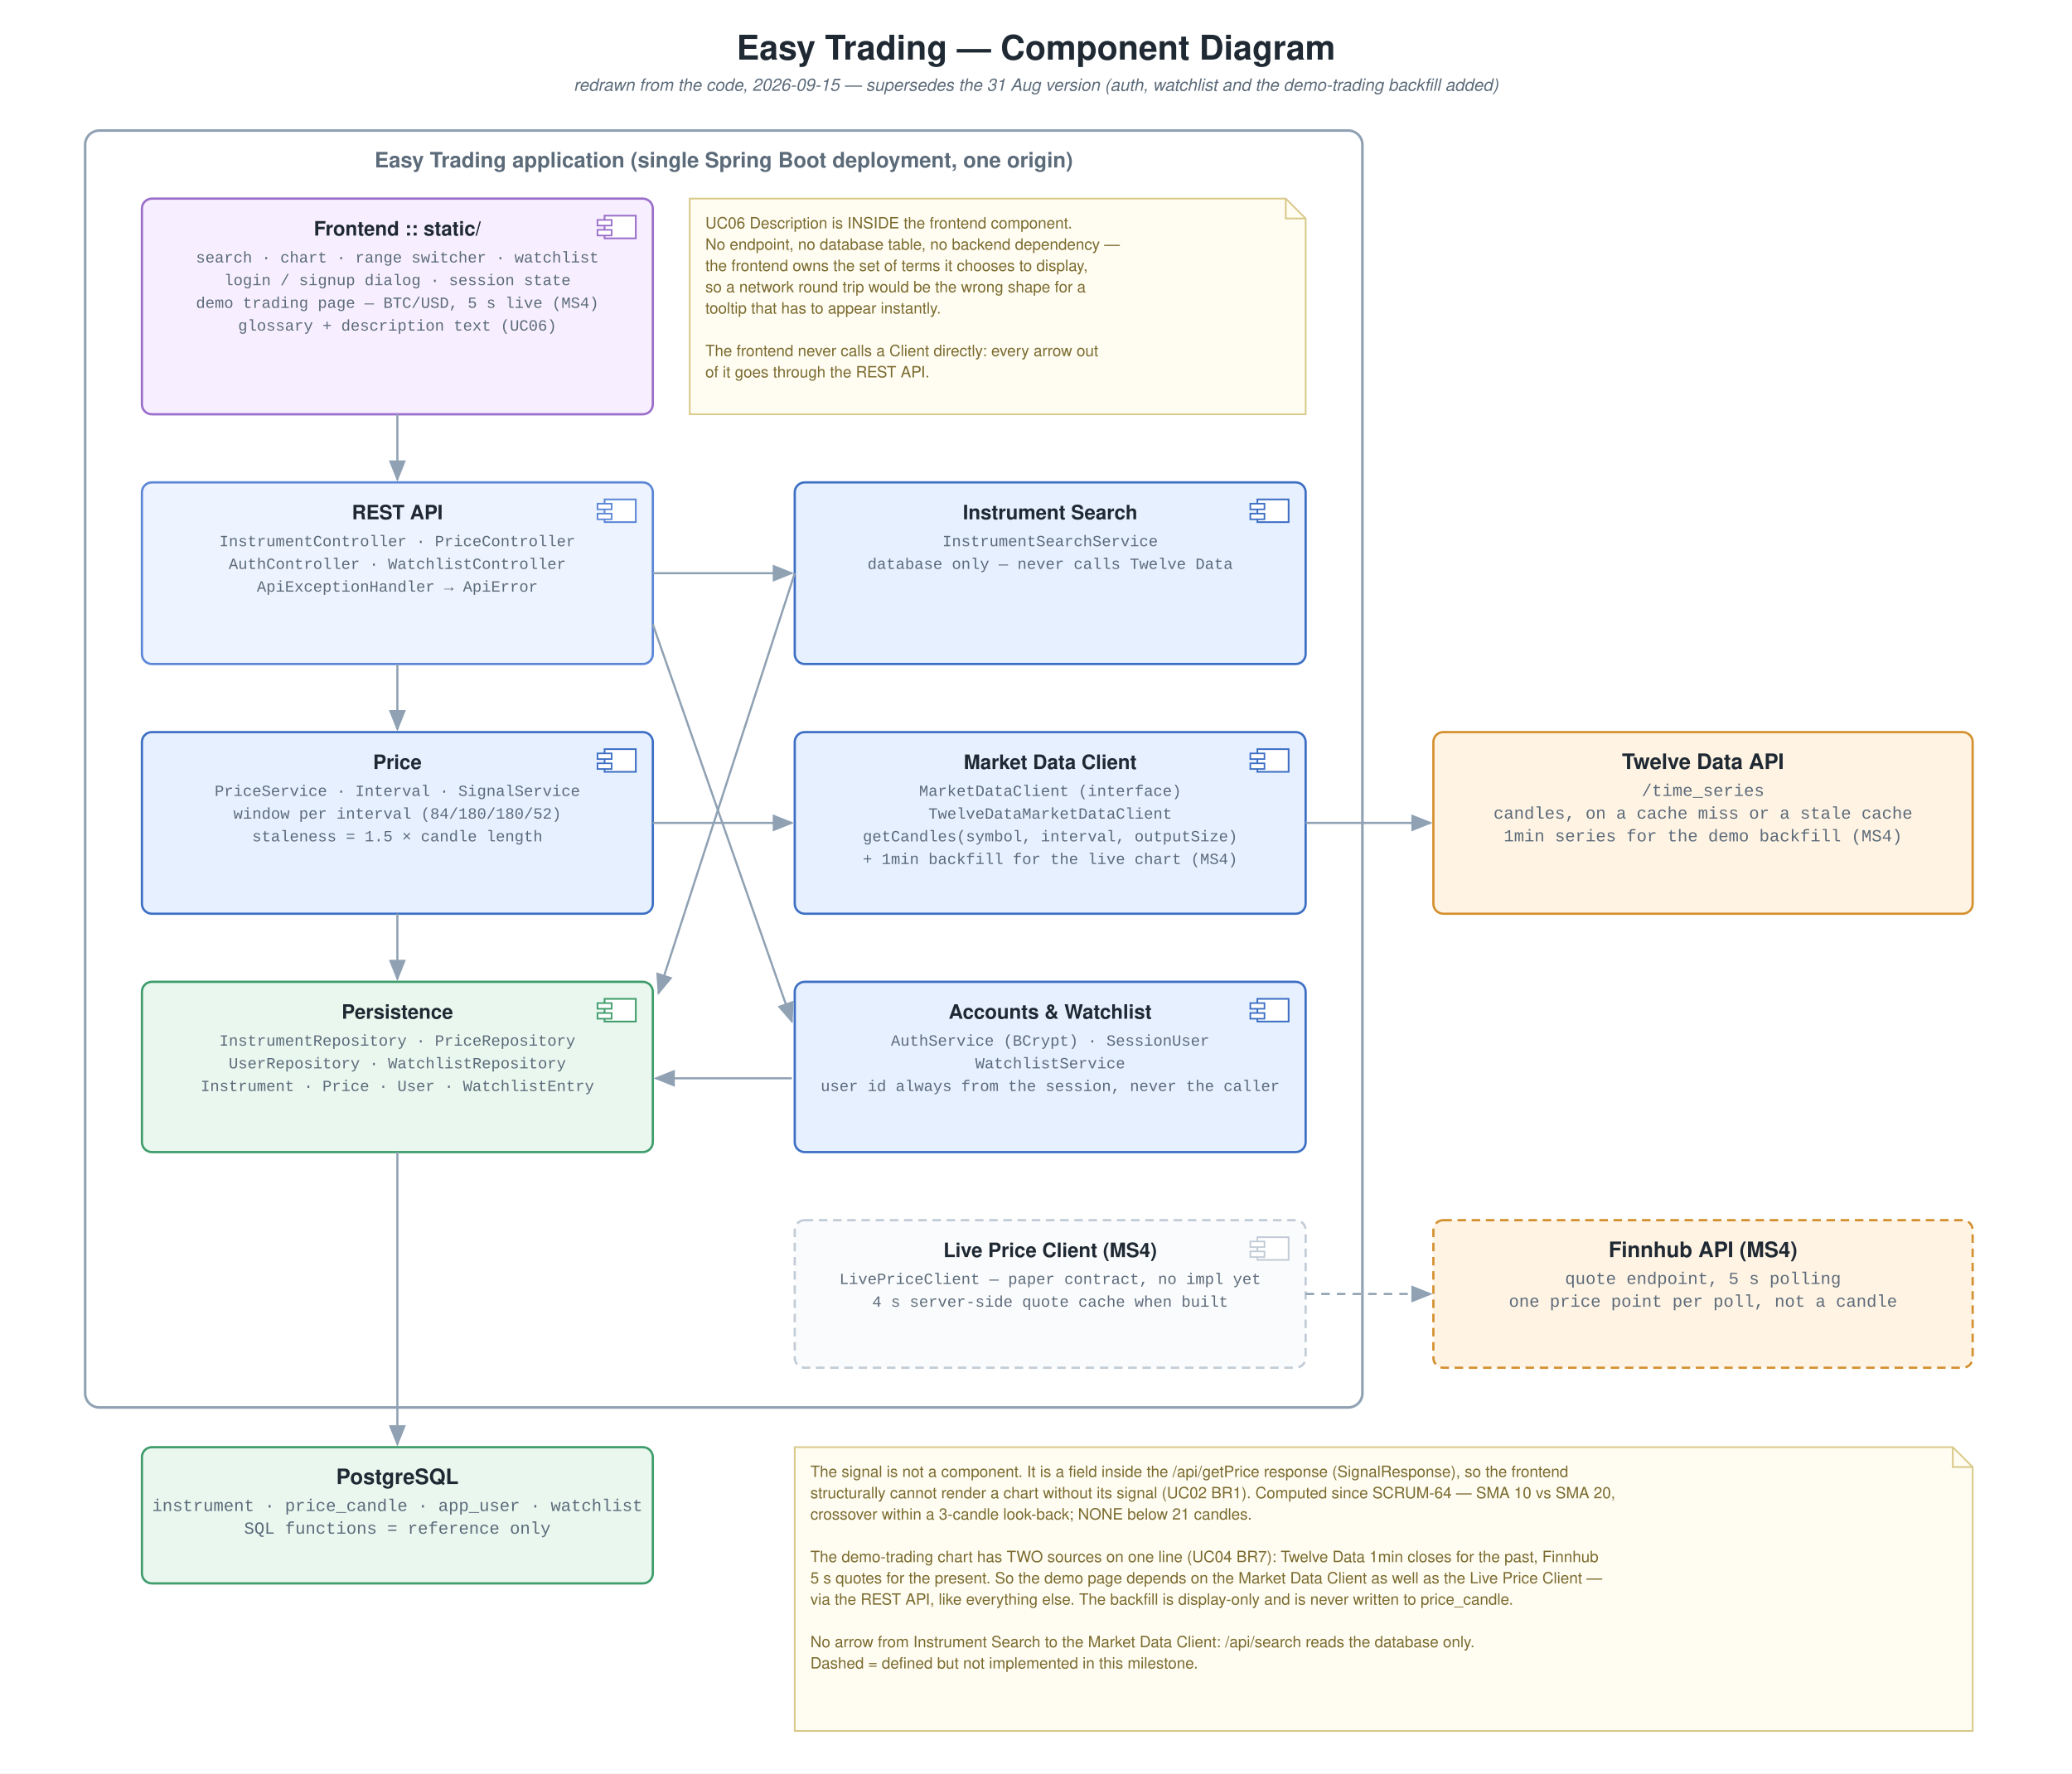
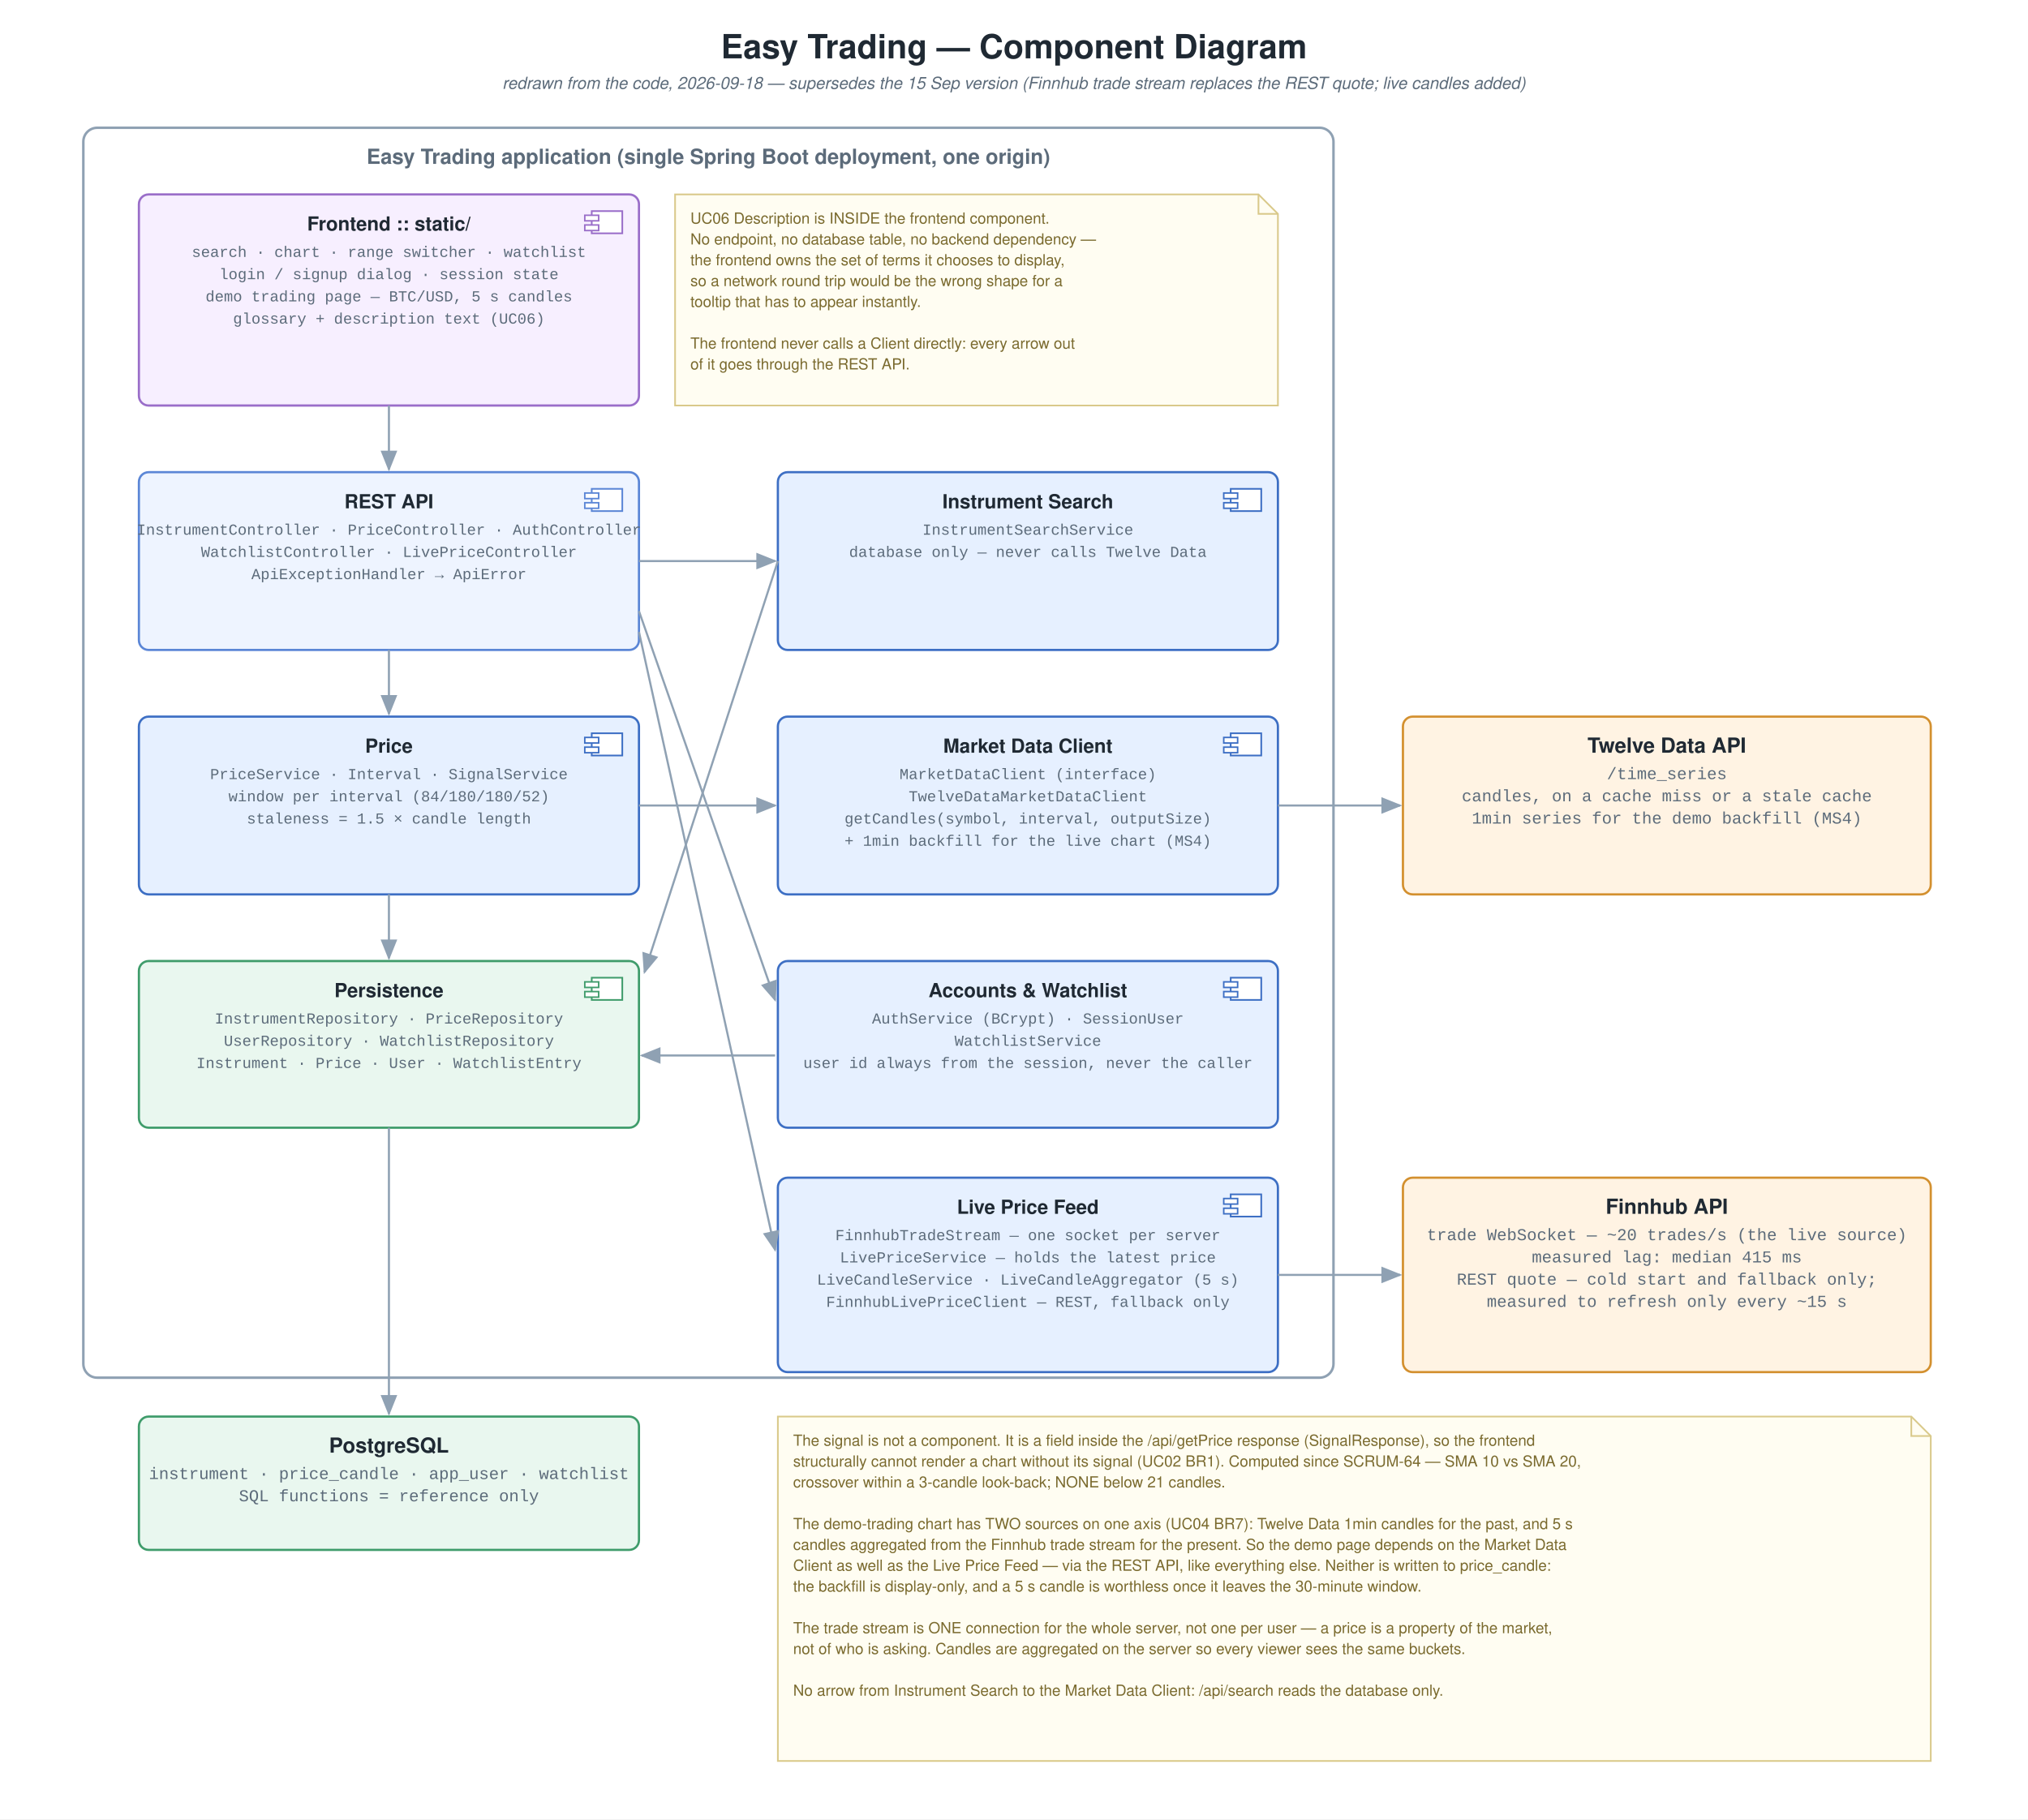
- <svg xmlns="http://www.w3.org/2000/svg" width="1460" height="1250" viewBox="0 0 1460 1250" font-family="'Helvetica Neue',Helvetica,Arial,sans-serif">
+ <svg xmlns="http://www.w3.org/2000/svg" width="1460" height="1310" viewBox="0 0 1460 1310" font-family="'Helvetica Neue',Helvetica,Arial,sans-serif">
  <defs>
    <marker id="arw" markerWidth="10" markerHeight="8" refX="9" refY="4" orient="auto">
      <path d="M0,0 L10,4 L0,8 z" fill="#8fa1b3" />
    </marker>
    <marker id="arwo" markerWidth="11" markerHeight="9" refX="10" refY="4.5" orient="auto">
      <path d="M0,0 L11,4.5 L0,9" fill="none" stroke="#8fa1b3" stroke-width="1.4" />
    </marker>
    <marker id="arwk" markerWidth="11" markerHeight="9" refX="10" refY="4.5" orient="auto">
      <path d="M0,0 L11,4.5 L0,9" fill="none" stroke="#1f2933" stroke-width="1.4" />
    </marker>
    <marker id="arwp" markerWidth="11" markerHeight="9" refX="10" refY="4.5" orient="auto">
      <path d="M0,0 L11,4.5 L0,9" fill="none" stroke="#9a6ec9" stroke-width="1.5" />
    </marker>
    <marker id="arwi" markerWidth="11" markerHeight="9" refX="10" refY="4.5" orient="auto">
      <path d="M0,0 L11,4.5 L0,9" fill="none" stroke="#3f9c6b" stroke-width="1.5" />
    </marker>
  </defs>
-   <rect width="1460" height="1250" fill="#ffffff" />
+   <rect width="1460" height="1310" fill="#ffffff" />
  <text x="730.0" y="42" font-size="24" fill="#1f2933" text-anchor="middle" font-weight="700" font-style="normal">Easy Trading — Component Diagram</text>
-   <text x="730.0" y="64" font-size="12" fill="#5c6b7a" text-anchor="middle" font-weight="normal" font-style="italic">redrawn from the code, 2026-09-15 — supersedes the 31 Aug version (auth, watchlist and the demo-trading backfill added)</text>
+   <text x="730.0" y="64" font-size="12" fill="#5c6b7a" text-anchor="middle" font-weight="normal" font-style="italic">redrawn from the code, 2026-09-18 — supersedes the 15 Sep version (Finnhub trade stream replaces the REST quote; live candles added)</text>
  <rect x="60" y="92" width="900" height="900" rx="10" fill="none" stroke="#8fa1b3" stroke-width="1.8" />
  <text x="510.0" y="118" font-size="15" fill="#5c6b7a" text-anchor="middle" font-weight="600" font-style="normal">Easy Trading application  (single Spring Boot deployment, one origin)</text>
  <rect x="100" y="140" width="360" height="152" rx="7" fill="#f7efff" stroke="#9a6ec9" stroke-width="1.6" />
  <text x="280.0" y="166" font-size="14" fill="#1f2933" text-anchor="middle" font-weight="600" font-style="normal">Frontend  ::  static/</text>
  <text x="280.0" y="185" font-size="11" fill="#5c6b7a" text-anchor="middle" font-weight="normal" font-family="'SFMono-Regular',Consolas,'Liberation Mono',monospace" font-style="normal">search · chart · range switcher · watchlist</text>
  <text x="280.0" y="201" font-size="11" fill="#5c6b7a" text-anchor="middle" font-weight="normal" font-family="'SFMono-Regular',Consolas,'Liberation Mono',monospace" font-style="normal">login / signup dialog · session state</text>
-   <text x="280.0" y="217" font-size="11" fill="#5c6b7a" text-anchor="middle" font-weight="normal" font-family="'SFMono-Regular',Consolas,'Liberation Mono',monospace" font-style="normal">demo trading page — BTC/USD, 5 s live (MS4)</text>
+   <text x="280.0" y="217" font-size="11" fill="#5c6b7a" text-anchor="middle" font-weight="normal" font-family="'SFMono-Regular',Consolas,'Liberation Mono',monospace" font-style="normal">demo trading page — BTC/USD, 5 s candles</text>
  <text x="280.0" y="233" font-size="11" fill="#5c6b7a" text-anchor="middle" font-weight="normal" font-family="'SFMono-Regular',Consolas,'Liberation Mono',monospace" font-style="normal">glossary + description text (UC06)</text>
  <rect x="426" y="152" width="22" height="16" fill="#fff" stroke="#9a6ec9" stroke-width="1.2" />
  <rect x="421" y="155" width="10" height="4" fill="#fff" stroke="#9a6ec9" stroke-width="1.1" />
  <rect x="421" y="162" width="10" height="4" fill="#fff" stroke="#9a6ec9" stroke-width="1.1" />
  <path d="M486,140 h420 l14,14 v138 h-434 v-152 z" fill="#fffdf2" stroke="#d9c98a" stroke-width="1.2" />
  <path d="M906,140 v14 h14" fill="none" stroke="#d9c98a" stroke-width="1.2" />
  <text x="497" y="161" font-size="11" fill="#7a6a2e" text-anchor="start" font-weight="normal" font-style="normal">UC06 Description is INSIDE the frontend component.</text>
  <text x="497" y="176" font-size="11" fill="#7a6a2e" text-anchor="start" font-weight="normal" font-style="normal">No endpoint, no database table, no backend dependency —</text>
  <text x="497" y="191" font-size="11" fill="#7a6a2e" text-anchor="start" font-weight="normal" font-style="normal">the frontend owns the set of terms it chooses to display,</text>
  <text x="497" y="206" font-size="11" fill="#7a6a2e" text-anchor="start" font-weight="normal" font-style="normal">so a network round trip would be the wrong shape for a</text>
  <text x="497" y="221" font-size="11" fill="#7a6a2e" text-anchor="start" font-weight="normal" font-style="normal">tooltip that has to appear instantly.</text>
  <text x="497" y="236" font-size="11" fill="#7a6a2e" text-anchor="start" font-weight="normal" font-style="normal" />
  <text x="497" y="251" font-size="11" fill="#7a6a2e" text-anchor="start" font-weight="normal" font-style="normal">The frontend never calls a Client directly: every arrow out</text>
  <text x="497" y="266" font-size="11" fill="#7a6a2e" text-anchor="start" font-weight="normal" font-style="normal">of it goes through the REST API.</text>
  <rect x="100" y="340" width="360" height="128" rx="7" fill="#eef4ff" stroke="#5b86d6" stroke-width="1.6" />
  <text x="280.0" y="366" font-size="14" fill="#1f2933" text-anchor="middle" font-weight="600" font-style="normal">REST API</text>
-   <text x="280.0" y="385" font-size="11" fill="#5c6b7a" text-anchor="middle" font-weight="normal" font-family="'SFMono-Regular',Consolas,'Liberation Mono',monospace" font-style="normal">InstrumentController · PriceController</text>
-   <text x="280.0" y="401" font-size="11" fill="#5c6b7a" text-anchor="middle" font-weight="normal" font-family="'SFMono-Regular',Consolas,'Liberation Mono',monospace" font-style="normal">AuthController · WatchlistController</text>
+   <text x="280.0" y="385" font-size="11" fill="#5c6b7a" text-anchor="middle" font-weight="normal" font-family="'SFMono-Regular',Consolas,'Liberation Mono',monospace" font-style="normal">InstrumentController · PriceController · AuthController</text>
+   <text x="280.0" y="401" font-size="11" fill="#5c6b7a" text-anchor="middle" font-weight="normal" font-family="'SFMono-Regular',Consolas,'Liberation Mono',monospace" font-style="normal">WatchlistController · LivePriceController</text>
  <text x="280.0" y="417" font-size="11" fill="#5c6b7a" text-anchor="middle" font-weight="normal" font-family="'SFMono-Regular',Consolas,'Liberation Mono',monospace" font-style="normal">ApiExceptionHandler → ApiError</text>
  <rect x="426" y="352" width="22" height="16" fill="#fff" stroke="#5b86d6" stroke-width="1.2" />
  <rect x="421" y="355" width="10" height="4" fill="#fff" stroke="#5b86d6" stroke-width="1.1" />
  <rect x="421" y="362" width="10" height="4" fill="#fff" stroke="#5b86d6" stroke-width="1.1" />
  <rect x="560" y="340" width="360" height="128" rx="7" fill="#e6f0ff" stroke="#3d6fc4" stroke-width="1.6" />
  <text x="740.0" y="366" font-size="14" fill="#1f2933" text-anchor="middle" font-weight="600" font-style="normal">Instrument Search</text>
  <text x="740.0" y="385" font-size="11" fill="#5c6b7a" text-anchor="middle" font-weight="normal" font-family="'SFMono-Regular',Consolas,'Liberation Mono',monospace" font-style="normal">InstrumentSearchService</text>
  <text x="740.0" y="401" font-size="11" fill="#5c6b7a" text-anchor="middle" font-weight="normal" font-family="'SFMono-Regular',Consolas,'Liberation Mono',monospace" font-style="normal">database only — never calls Twelve Data</text>
  <rect x="886" y="352" width="22" height="16" fill="#fff" stroke="#3d6fc4" stroke-width="1.2" />
  <rect x="881" y="355" width="10" height="4" fill="#fff" stroke="#3d6fc4" stroke-width="1.1" />
  <rect x="881" y="362" width="10" height="4" fill="#fff" stroke="#3d6fc4" stroke-width="1.1" />
  <rect x="100" y="516" width="360" height="128" rx="7" fill="#e6f0ff" stroke="#3d6fc4" stroke-width="1.6" />
  <text x="280.0" y="542" font-size="14" fill="#1f2933" text-anchor="middle" font-weight="600" font-style="normal">Price</text>
  <text x="280.0" y="561" font-size="11" fill="#5c6b7a" text-anchor="middle" font-weight="normal" font-family="'SFMono-Regular',Consolas,'Liberation Mono',monospace" font-style="normal">PriceService · Interval · SignalService</text>
  <text x="280.0" y="577" font-size="11" fill="#5c6b7a" text-anchor="middle" font-weight="normal" font-family="'SFMono-Regular',Consolas,'Liberation Mono',monospace" font-style="normal">window per interval (84/180/180/52)</text>
  <text x="280.0" y="593" font-size="11" fill="#5c6b7a" text-anchor="middle" font-weight="normal" font-family="'SFMono-Regular',Consolas,'Liberation Mono',monospace" font-style="normal">staleness = 1.5 × candle length</text>
  <rect x="426" y="528" width="22" height="16" fill="#fff" stroke="#3d6fc4" stroke-width="1.2" />
  <rect x="421" y="531" width="10" height="4" fill="#fff" stroke="#3d6fc4" stroke-width="1.1" />
  <rect x="421" y="538" width="10" height="4" fill="#fff" stroke="#3d6fc4" stroke-width="1.1" />
  <rect x="560" y="516" width="360" height="128" rx="7" fill="#e6f0ff" stroke="#3d6fc4" stroke-width="1.6" />
  <text x="740.0" y="542" font-size="14" fill="#1f2933" text-anchor="middle" font-weight="600" font-style="normal">Market Data Client</text>
  <text x="740.0" y="561" font-size="11" fill="#5c6b7a" text-anchor="middle" font-weight="normal" font-family="'SFMono-Regular',Consolas,'Liberation Mono',monospace" font-style="normal">MarketDataClient (interface)</text>
  <text x="740.0" y="577" font-size="11" fill="#5c6b7a" text-anchor="middle" font-weight="normal" font-family="'SFMono-Regular',Consolas,'Liberation Mono',monospace" font-style="normal">TwelveDataMarketDataClient</text>
  <text x="740.0" y="593" font-size="11" fill="#5c6b7a" text-anchor="middle" font-weight="normal" font-family="'SFMono-Regular',Consolas,'Liberation Mono',monospace" font-style="normal">getCandles(symbol, interval, outputSize)</text>
  <text x="740.0" y="609" font-size="11" fill="#5c6b7a" text-anchor="middle" font-weight="normal" font-family="'SFMono-Regular',Consolas,'Liberation Mono',monospace" font-style="normal">+ 1min backfill for the live chart (MS4)</text>
  <rect x="886" y="528" width="22" height="16" fill="#fff" stroke="#3d6fc4" stroke-width="1.2" />
  <rect x="881" y="531" width="10" height="4" fill="#fff" stroke="#3d6fc4" stroke-width="1.1" />
  <rect x="881" y="538" width="10" height="4" fill="#fff" stroke="#3d6fc4" stroke-width="1.1" />
  <rect x="100" y="692" width="360" height="120" rx="7" fill="#e9f7ef" stroke="#3f9c6b" stroke-width="1.6" />
  <text x="280.0" y="718" font-size="14" fill="#1f2933" text-anchor="middle" font-weight="600" font-style="normal">Persistence</text>
  <text x="280.0" y="737" font-size="11" fill="#5c6b7a" text-anchor="middle" font-weight="normal" font-family="'SFMono-Regular',Consolas,'Liberation Mono',monospace" font-style="normal">InstrumentRepository · PriceRepository</text>
  <text x="280.0" y="753" font-size="11" fill="#5c6b7a" text-anchor="middle" font-weight="normal" font-family="'SFMono-Regular',Consolas,'Liberation Mono',monospace" font-style="normal">UserRepository · WatchlistRepository</text>
  <text x="280.0" y="769" font-size="11" fill="#5c6b7a" text-anchor="middle" font-weight="normal" font-family="'SFMono-Regular',Consolas,'Liberation Mono',monospace" font-style="normal">Instrument · Price · User · WatchlistEntry</text>
  <rect x="426" y="704" width="22" height="16" fill="#fff" stroke="#3f9c6b" stroke-width="1.2" />
  <rect x="421" y="707" width="10" height="4" fill="#fff" stroke="#3f9c6b" stroke-width="1.1" />
  <rect x="421" y="714" width="10" height="4" fill="#fff" stroke="#3f9c6b" stroke-width="1.1" />
  <rect x="560" y="692" width="360" height="120" rx="7" fill="#e6f0ff" stroke="#3d6fc4" stroke-width="1.6" />
  <text x="740.0" y="718" font-size="14" fill="#1f2933" text-anchor="middle" font-weight="600" font-style="normal">Accounts &amp; Watchlist</text>
  <text x="740.0" y="737" font-size="11" fill="#5c6b7a" text-anchor="middle" font-weight="normal" font-family="'SFMono-Regular',Consolas,'Liberation Mono',monospace" font-style="normal">AuthService (BCrypt) · SessionUser</text>
  <text x="740.0" y="753" font-size="11" fill="#5c6b7a" text-anchor="middle" font-weight="normal" font-family="'SFMono-Regular',Consolas,'Liberation Mono',monospace" font-style="normal">WatchlistService</text>
  <text x="740.0" y="769" font-size="11" fill="#5c6b7a" text-anchor="middle" font-weight="normal" font-family="'SFMono-Regular',Consolas,'Liberation Mono',monospace" font-style="normal">user id always from the session, never the caller</text>
  <rect x="886" y="704" width="22" height="16" fill="#fff" stroke="#3d6fc4" stroke-width="1.2" />
  <rect x="881" y="707" width="10" height="4" fill="#fff" stroke="#3d6fc4" stroke-width="1.1" />
  <rect x="881" y="714" width="10" height="4" fill="#fff" stroke="#3d6fc4" stroke-width="1.1" />
-   <rect x="560" y="860" width="360" height="104" rx="7" fill="#fafbfc" stroke="#c2ccd6" stroke-width="1.6" stroke-dasharray="6 4" />
-   <text x="740.0" y="886" font-size="14" fill="#1f2933" text-anchor="middle" font-weight="600" font-style="normal">Live Price Client   (MS4)</text>
-   <text x="740.0" y="905" font-size="11" fill="#5c6b7a" text-anchor="middle" font-weight="normal" font-family="'SFMono-Regular',Consolas,'Liberation Mono',monospace" font-style="normal">LivePriceClient — paper contract, no impl yet</text>
-   <text x="740.0" y="921" font-size="11" fill="#5c6b7a" text-anchor="middle" font-weight="normal" font-family="'SFMono-Regular',Consolas,'Liberation Mono',monospace" font-style="normal">4 s server-side quote cache when built</text>
-   <rect x="886" y="872" width="22" height="16" fill="#fff" stroke="#c2ccd6" stroke-width="1.2" />
-   <rect x="881" y="875" width="10" height="4" fill="#fff" stroke="#c2ccd6" stroke-width="1.1" />
-   <rect x="881" y="882" width="10" height="4" fill="#fff" stroke="#c2ccd6" stroke-width="1.1" />
+   <rect x="560" y="848" width="360" height="140" rx="7" fill="#e6f0ff" stroke="#3d6fc4" stroke-width="1.6" />
+   <text x="740.0" y="874" font-size="14" fill="#1f2933" text-anchor="middle" font-weight="600" font-style="normal">Live Price Feed</text>
+   <text x="740.0" y="893" font-size="11" fill="#5c6b7a" text-anchor="middle" font-weight="normal" font-family="'SFMono-Regular',Consolas,'Liberation Mono',monospace" font-style="normal">FinnhubTradeStream — one socket per server</text>
+   <text x="740.0" y="909" font-size="11" fill="#5c6b7a" text-anchor="middle" font-weight="normal" font-family="'SFMono-Regular',Consolas,'Liberation Mono',monospace" font-style="normal">LivePriceService — holds the latest price</text>
+   <text x="740.0" y="925" font-size="11" fill="#5c6b7a" text-anchor="middle" font-weight="normal" font-family="'SFMono-Regular',Consolas,'Liberation Mono',monospace" font-style="normal">LiveCandleService · LiveCandleAggregator (5 s)</text>
+   <text x="740.0" y="941" font-size="11" fill="#5c6b7a" text-anchor="middle" font-weight="normal" font-family="'SFMono-Regular',Consolas,'Liberation Mono',monospace" font-style="normal">FinnhubLivePriceClient — REST, fallback only</text>
+   <rect x="886" y="860" width="22" height="16" fill="#fff" stroke="#3d6fc4" stroke-width="1.2" />
+   <rect x="881" y="863" width="10" height="4" fill="#fff" stroke="#3d6fc4" stroke-width="1.1" />
+   <rect x="881" y="870" width="10" height="4" fill="#fff" stroke="#3d6fc4" stroke-width="1.1" />
  <line x1="280.0" y1="292.0" x2="280.0" y2="338.0" stroke="#8fa1b3" stroke-width="1.5" marker-end="url(#arw)" />
  <line x1="280.0" y1="468.0" x2="280.0" y2="514.0" stroke="#8fa1b3" stroke-width="1.5" marker-end="url(#arw)" />
  <line x1="460.0" y1="404.0" x2="558.0" y2="404.0" stroke="#8fa1b3" stroke-width="1.5" marker-end="url(#arw)" />
  <line x1="460.0" y1="440.0" x2="558.0" y2="720.0" stroke="#8fa1b3" stroke-width="1.5" marker-end="url(#arw)" />
  <line x1="460.0" y1="580.0" x2="558.0" y2="580.0" stroke="#8fa1b3" stroke-width="1.5" marker-end="url(#arw)" />
  <line x1="280.0" y1="644.0" x2="280.0" y2="690.0" stroke="#8fa1b3" stroke-width="1.5" marker-end="url(#arw)" />
  <line x1="560.0" y1="404.0" x2="464.0" y2="700.0" stroke="#8fa1b3" stroke-width="1.5" marker-end="url(#arw)" />
  <line x1="558.0" y1="760.0" x2="462.0" y2="760.0" stroke="#8fa1b3" stroke-width="1.5" marker-end="url(#arw)" />
+   <line x1="460.0" y1="455.0" x2="558.0" y2="900.0" stroke="#8fa1b3" stroke-width="1.5" marker-end="url(#arw)" />
  <rect x="1010" y="516" width="380" height="128" rx="7" fill="#fff3e3" stroke="#d3902f" stroke-width="1.6" />
  <text x="1200.0" y="542" font-size="15" fill="#1f2933" text-anchor="middle" font-weight="600" font-style="normal">Twelve Data API</text>
  <text x="1200.0" y="561" font-size="12" fill="#5c6b7a" text-anchor="middle" font-weight="normal" font-family="'SFMono-Regular',Consolas,'Liberation Mono',monospace" font-style="normal">/time_series</text>
  <text x="1200.0" y="577" font-size="12" fill="#5c6b7a" text-anchor="middle" font-weight="normal" font-family="'SFMono-Regular',Consolas,'Liberation Mono',monospace" font-style="normal">candles, on a cache miss or a stale cache</text>
  <text x="1200.0" y="593" font-size="12" fill="#5c6b7a" text-anchor="middle" font-weight="normal" font-family="'SFMono-Regular',Consolas,'Liberation Mono',monospace" font-style="normal">1min series for the demo backfill (MS4)</text>
-   <rect x="1010" y="860" width="380" height="104" rx="7" fill="#fff3e3" stroke="#d3902f" stroke-width="1.6" stroke-dasharray="6 4" />
-   <text x="1200.0" y="886" font-size="15" fill="#1f2933" text-anchor="middle" font-weight="600" font-style="normal">Finnhub API   (MS4)</text>
-   <text x="1200.0" y="905" font-size="12" fill="#5c6b7a" text-anchor="middle" font-weight="normal" font-family="'SFMono-Regular',Consolas,'Liberation Mono',monospace" font-style="normal">quote endpoint, 5 s polling</text>
-   <text x="1200.0" y="921" font-size="12" fill="#5c6b7a" text-anchor="middle" font-weight="normal" font-family="'SFMono-Regular',Consolas,'Liberation Mono',monospace" font-style="normal">one price point per poll, not a candle</text>
+   <rect x="1010" y="848" width="380" height="140" rx="7" fill="#fff3e3" stroke="#d3902f" stroke-width="1.6" />
+   <text x="1200.0" y="874" font-size="15" fill="#1f2933" text-anchor="middle" font-weight="600" font-style="normal">Finnhub API</text>
+   <text x="1200.0" y="893" font-size="12" fill="#5c6b7a" text-anchor="middle" font-weight="normal" font-family="'SFMono-Regular',Consolas,'Liberation Mono',monospace" font-style="normal">trade WebSocket — ~20 trades/s (the live source)</text>
+   <text x="1200.0" y="909" font-size="12" fill="#5c6b7a" text-anchor="middle" font-weight="normal" font-family="'SFMono-Regular',Consolas,'Liberation Mono',monospace" font-style="normal">measured lag: median 415 ms</text>
+   <text x="1200.0" y="925" font-size="12" fill="#5c6b7a" text-anchor="middle" font-weight="normal" font-family="'SFMono-Regular',Consolas,'Liberation Mono',monospace" font-style="normal">REST quote — cold start and fallback only;</text>
+   <text x="1200.0" y="941" font-size="12" fill="#5c6b7a" text-anchor="middle" font-weight="normal" font-family="'SFMono-Regular',Consolas,'Liberation Mono',monospace" font-style="normal">measured to refresh only every ~15 s</text>
  <line x1="920.0" y1="580.0" x2="1008.0" y2="580.0" stroke="#8fa1b3" stroke-width="1.5" marker-end="url(#arw)" />
-   <line x1="920.0" y1="912.0" x2="1008.0" y2="912.0" stroke="#8fa1b3" stroke-width="1.5" stroke-dasharray="6 5" marker-end="url(#arw)" />
+   <line x1="920.0" y1="918.0" x2="1008.0" y2="918.0" stroke="#8fa1b3" stroke-width="1.5" marker-end="url(#arw)" />
  <rect x="100" y="1020" width="360" height="96" rx="7" fill="#e9f7ef" stroke="#3f9c6b" stroke-width="1.6" />
  <text x="280.0" y="1046" font-size="15" fill="#1f2933" text-anchor="middle" font-weight="600" font-style="normal">PostgreSQL</text>
  <text x="280.0" y="1065" font-size="12" fill="#5c6b7a" text-anchor="middle" font-weight="normal" font-family="'SFMono-Regular',Consolas,'Liberation Mono',monospace" font-style="normal">instrument · price_candle · app_user · watchlist</text>
  <text x="280.0" y="1081" font-size="12" fill="#5c6b7a" text-anchor="middle" font-weight="normal" font-family="'SFMono-Regular',Consolas,'Liberation Mono',monospace" font-style="normal">SQL functions = reference only</text>
  <line x1="280.0" y1="812.0" x2="280.0" y2="1018.0" stroke="#8fa1b3" stroke-width="1.5" marker-end="url(#arw)" />
-   <path d="M560,1020 h816 l14,14 v186 h-830 v-200 z" fill="#fffdf2" stroke="#d9c98a" stroke-width="1.2" />
+   <path d="M560,1020 h816 l14,14 v234 h-830 v-248 z" fill="#fffdf2" stroke="#d9c98a" stroke-width="1.2" />
  <path d="M1376,1020 v14 h14" fill="none" stroke="#d9c98a" stroke-width="1.2" />
  <text x="571" y="1041" font-size="11" fill="#7a6a2e" text-anchor="start" font-weight="normal" font-style="normal">The signal is not a component. It is a field inside the /api/getPrice response (SignalResponse), so the frontend</text>
  <text x="571" y="1056" font-size="11" fill="#7a6a2e" text-anchor="start" font-weight="normal" font-style="normal">structurally cannot render a chart without its signal (UC02 BR1). Computed since SCRUM-64 — SMA 10 vs SMA 20,</text>
  <text x="571" y="1071" font-size="11" fill="#7a6a2e" text-anchor="start" font-weight="normal" font-style="normal">crossover within a 3-candle look-back; NONE below 21 candles.</text>
  <text x="571" y="1086" font-size="11" fill="#7a6a2e" text-anchor="start" font-weight="normal" font-style="normal" />
-   <text x="571" y="1101" font-size="11" fill="#7a6a2e" text-anchor="start" font-weight="normal" font-style="normal">The demo-trading chart has TWO sources on one line (UC04 BR7): Twelve Data 1min closes for the past, Finnhub</text>
-   <text x="571" y="1116" font-size="11" fill="#7a6a2e" text-anchor="start" font-weight="normal" font-style="normal">5 s quotes for the present. So the demo page depends on the Market Data Client as well as the Live Price Client —</text>
-   <text x="571" y="1131" font-size="11" fill="#7a6a2e" text-anchor="start" font-weight="normal" font-style="normal">via the REST API, like everything else. The backfill is display-only and is never written to price_candle.</text>
-   <text x="571" y="1146" font-size="11" fill="#7a6a2e" text-anchor="start" font-weight="normal" font-style="normal" />
-   <text x="571" y="1161" font-size="11" fill="#7a6a2e" text-anchor="start" font-weight="normal" font-style="normal">No arrow from Instrument Search to the Market Data Client: /api/search reads the database only.</text>
-   <text x="571" y="1176" font-size="11" fill="#7a6a2e" text-anchor="start" font-weight="normal" font-style="normal">Dashed = defined but not implemented in this milestone.</text>
+   <text x="571" y="1101" font-size="11" fill="#7a6a2e" text-anchor="start" font-weight="normal" font-style="normal">The demo-trading chart has TWO sources on one axis (UC04 BR7): Twelve Data 1min candles for the past, and 5 s</text>
+   <text x="571" y="1116" font-size="11" fill="#7a6a2e" text-anchor="start" font-weight="normal" font-style="normal">candles aggregated from the Finnhub trade stream for the present. So the demo page depends on the Market Data</text>
+   <text x="571" y="1131" font-size="11" fill="#7a6a2e" text-anchor="start" font-weight="normal" font-style="normal">Client as well as the Live Price Feed — via the REST API, like everything else. Neither is written to price_candle:</text>
+   <text x="571" y="1146" font-size="11" fill="#7a6a2e" text-anchor="start" font-weight="normal" font-style="normal">the backfill is display-only, and a 5 s candle is worthless once it leaves the 30-minute window.</text>
+   <text x="571" y="1161" font-size="11" fill="#7a6a2e" text-anchor="start" font-weight="normal" font-style="normal" />
+   <text x="571" y="1176" font-size="11" fill="#7a6a2e" text-anchor="start" font-weight="normal" font-style="normal">The trade stream is ONE connection for the whole server, not one per user — a price is a property of the market,</text>
+   <text x="571" y="1191" font-size="11" fill="#7a6a2e" text-anchor="start" font-weight="normal" font-style="normal">not of who is asking. Candles are aggregated on the server so every viewer sees the same buckets.</text>
+   <text x="571" y="1206" font-size="11" fill="#7a6a2e" text-anchor="start" font-weight="normal" font-style="normal" />
+   <text x="571" y="1221" font-size="11" fill="#7a6a2e" text-anchor="start" font-weight="normal" font-style="normal">No arrow from Instrument Search to the Market Data Client: /api/search reads the database only.</text>
</svg>
